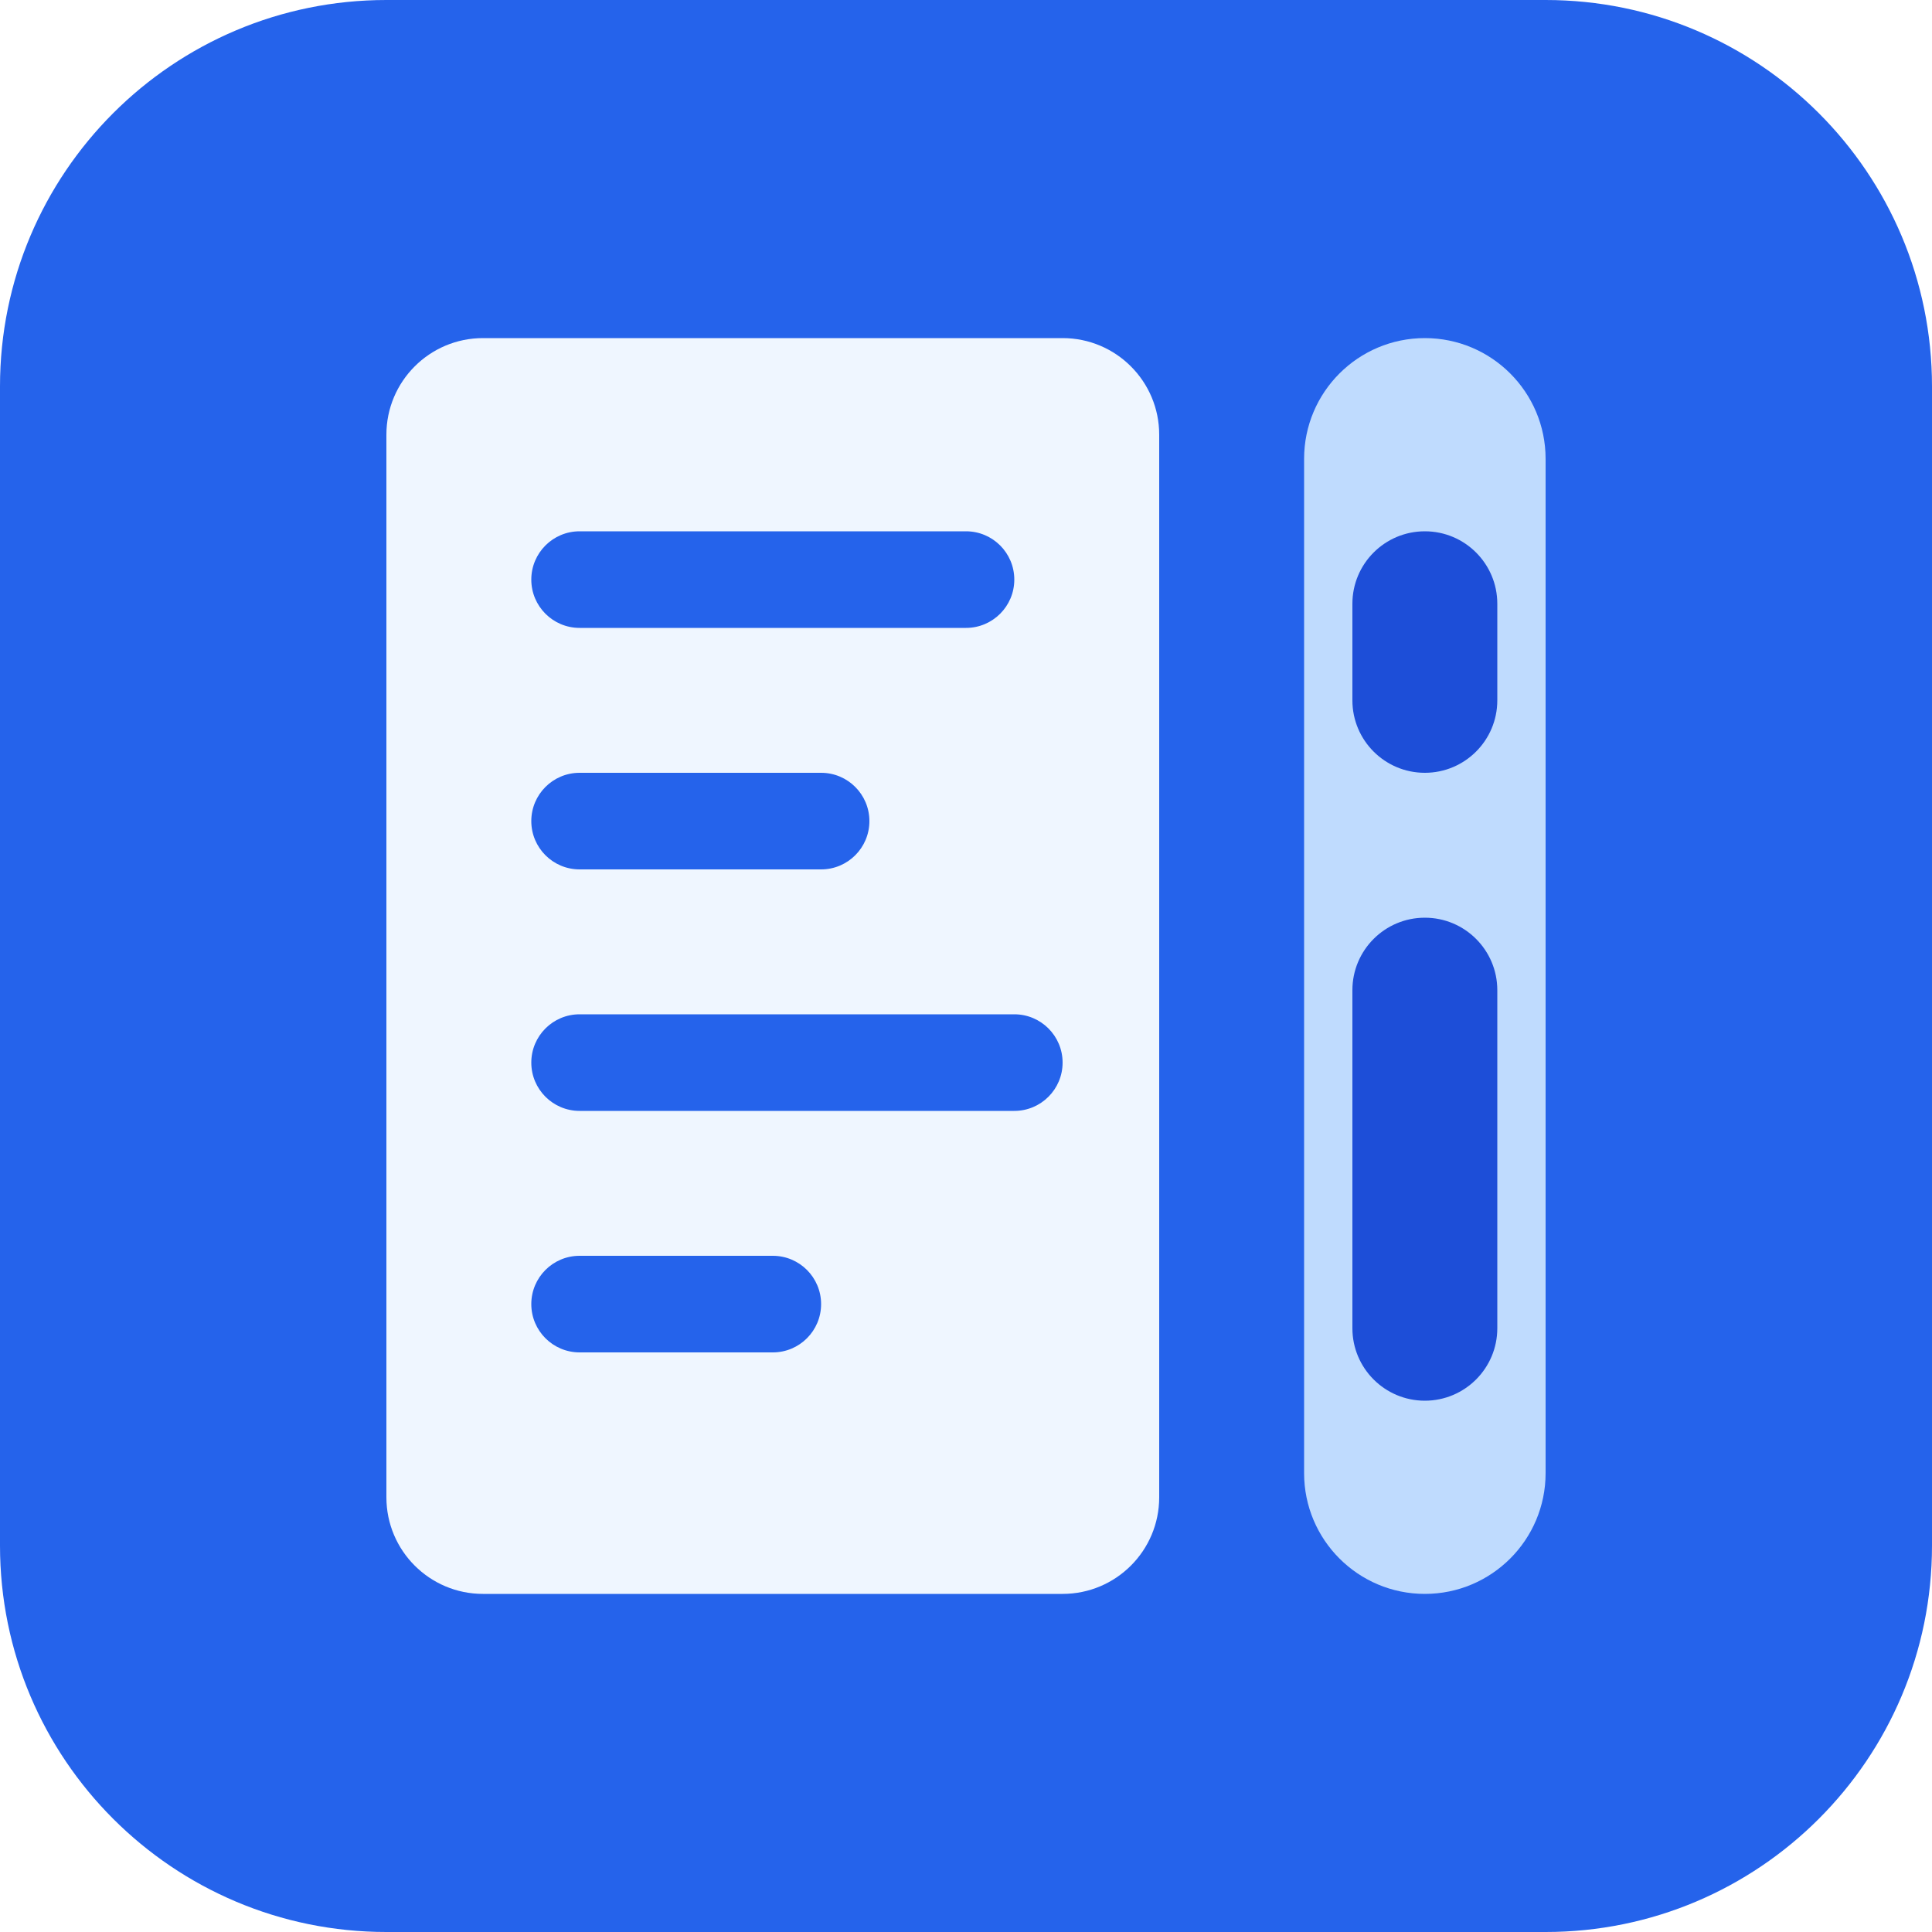
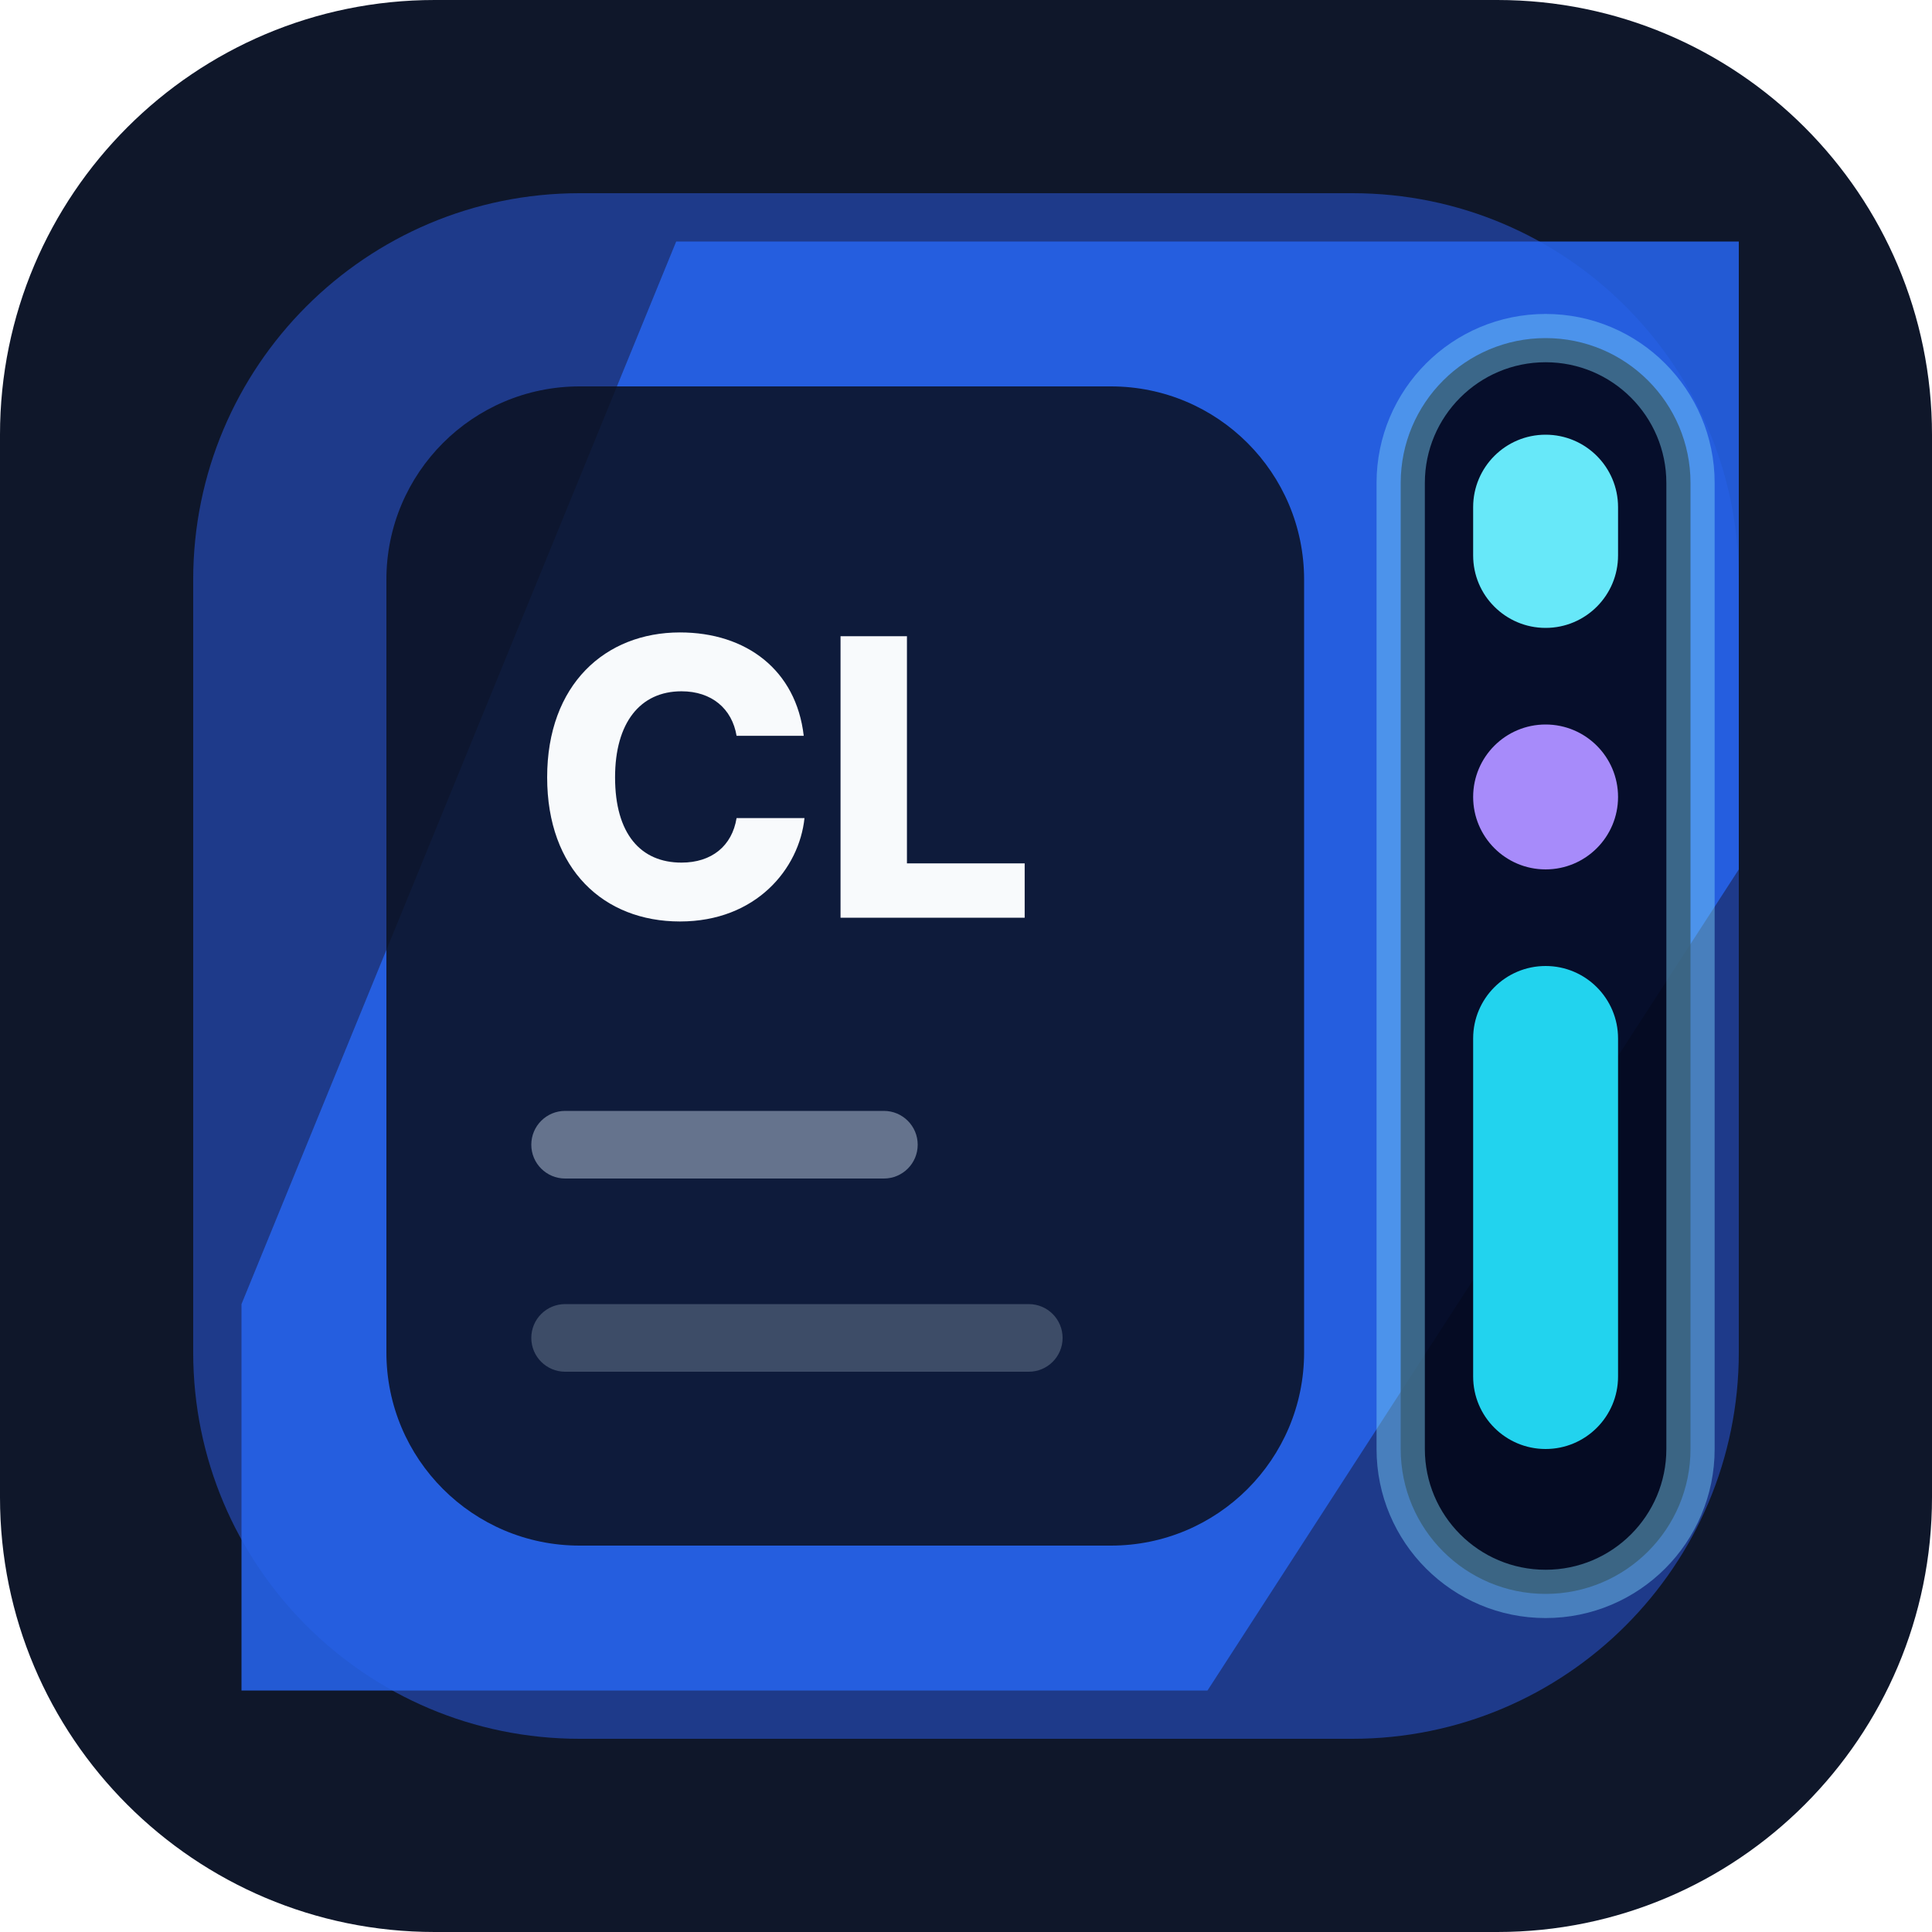
<svg xmlns="http://www.w3.org/2000/svg" width="40" height="40" viewBox="0 0 40 40" fill="none">
-   <rect width="40" height="40" rx="8" fill="#2563EB" />
-   <rect x="8" y="7" width="16" height="26" rx="2" fill="#EFF6FF" />
-   <rect x="27" y="7" width="5" height="26" rx="2.5" fill="#BFDBFE" />
-   <rect x="11" y="11" width="10" height="2" rx="1" fill="#2563EB" />
-   <rect x="11" y="16" width="7" height="2" rx="1" fill="#2563EB" />
-   <rect x="11" y="21" width="11" height="2" rx="1" fill="#2563EB" />
-   <rect x="11" y="26" width="6" height="2" rx="1" fill="#2563EB" />
-   <rect x="28" y="11" width="3" height="5" rx="1.5" fill="#1D4ED8" />
-   <rect x="28" y="19" width="3" height="10" rx="1.5" fill="#1D4ED8" />
+   <rect width="40" height="40" rx="9" fill="#0F172A" />
+   <rect x="4" y="4" width="32" height="32" rx="8" fill="url(#bg)" />
+   <path d="M5 27L14 5H36V18L25 35H5V27Z" fill="url(#accent)" opacity="0.88" />
+   <rect x="8" y="8" width="19" height="24" rx="4" fill="#0B1020" opacity="0.86" />
+   <text x="11" y="19" font-family="Inter, Segoe UI, Arial, sans-serif" font-size="8" font-weight="800" fill="#F8FAFC">CL</text>
+   <rect x="11" y="23" width="8" height="1.4" rx="0.7" fill="#94A3B8" opacity="0.65" />
+   <rect x="11" y="27" width="11" height="1.4" rx="0.7" fill="#64748B" opacity="0.55" />
+   <rect x="29" y="7" width="6" height="26" rx="3" fill="#020617" opacity="0.9" />
+   <rect x="30.5" y="9" width="3" height="4" rx="1.5" fill="#67E8F9" />
+   <rect x="30.5" y="15" width="3" height="3" rx="1.5" fill="#A78BFA" />
+   <rect x="30.5" y="20" width="3" height="10" rx="1.5" fill="url(#bar)" />
+   <rect x="29" y="7" width="6" height="26" rx="3" stroke="#7DD3FC" stroke-opacity="0.45" />
+   <defs>
+     <linearGradient id="bg" x1="4" y1="4" x2="36" y2="36">
+       <stop stop-color="#1E3A8A" />
+       <stop offset="0.52" stop-color="#581C87" />
+       <stop offset="1" stop-color="#0E7490" />
+     </linearGradient>
+     <linearGradient id="accent" x1="6" y1="5" x2="36" y2="35">
+       <stop stop-color="#2563EB" />
+       <stop offset="0.5" stop-color="#7C3AED" />
+       <stop offset="1" stop-color="#06B6D4" />
+     </linearGradient>
+     <linearGradient id="bar" x1="30" y1="20" x2="34" y2="30">
+       <stop stop-color="#22D3EE" />
+       <stop offset="1" stop-color="#8B5CF6" />
+     </linearGradient>
+   </defs>
</svg>
